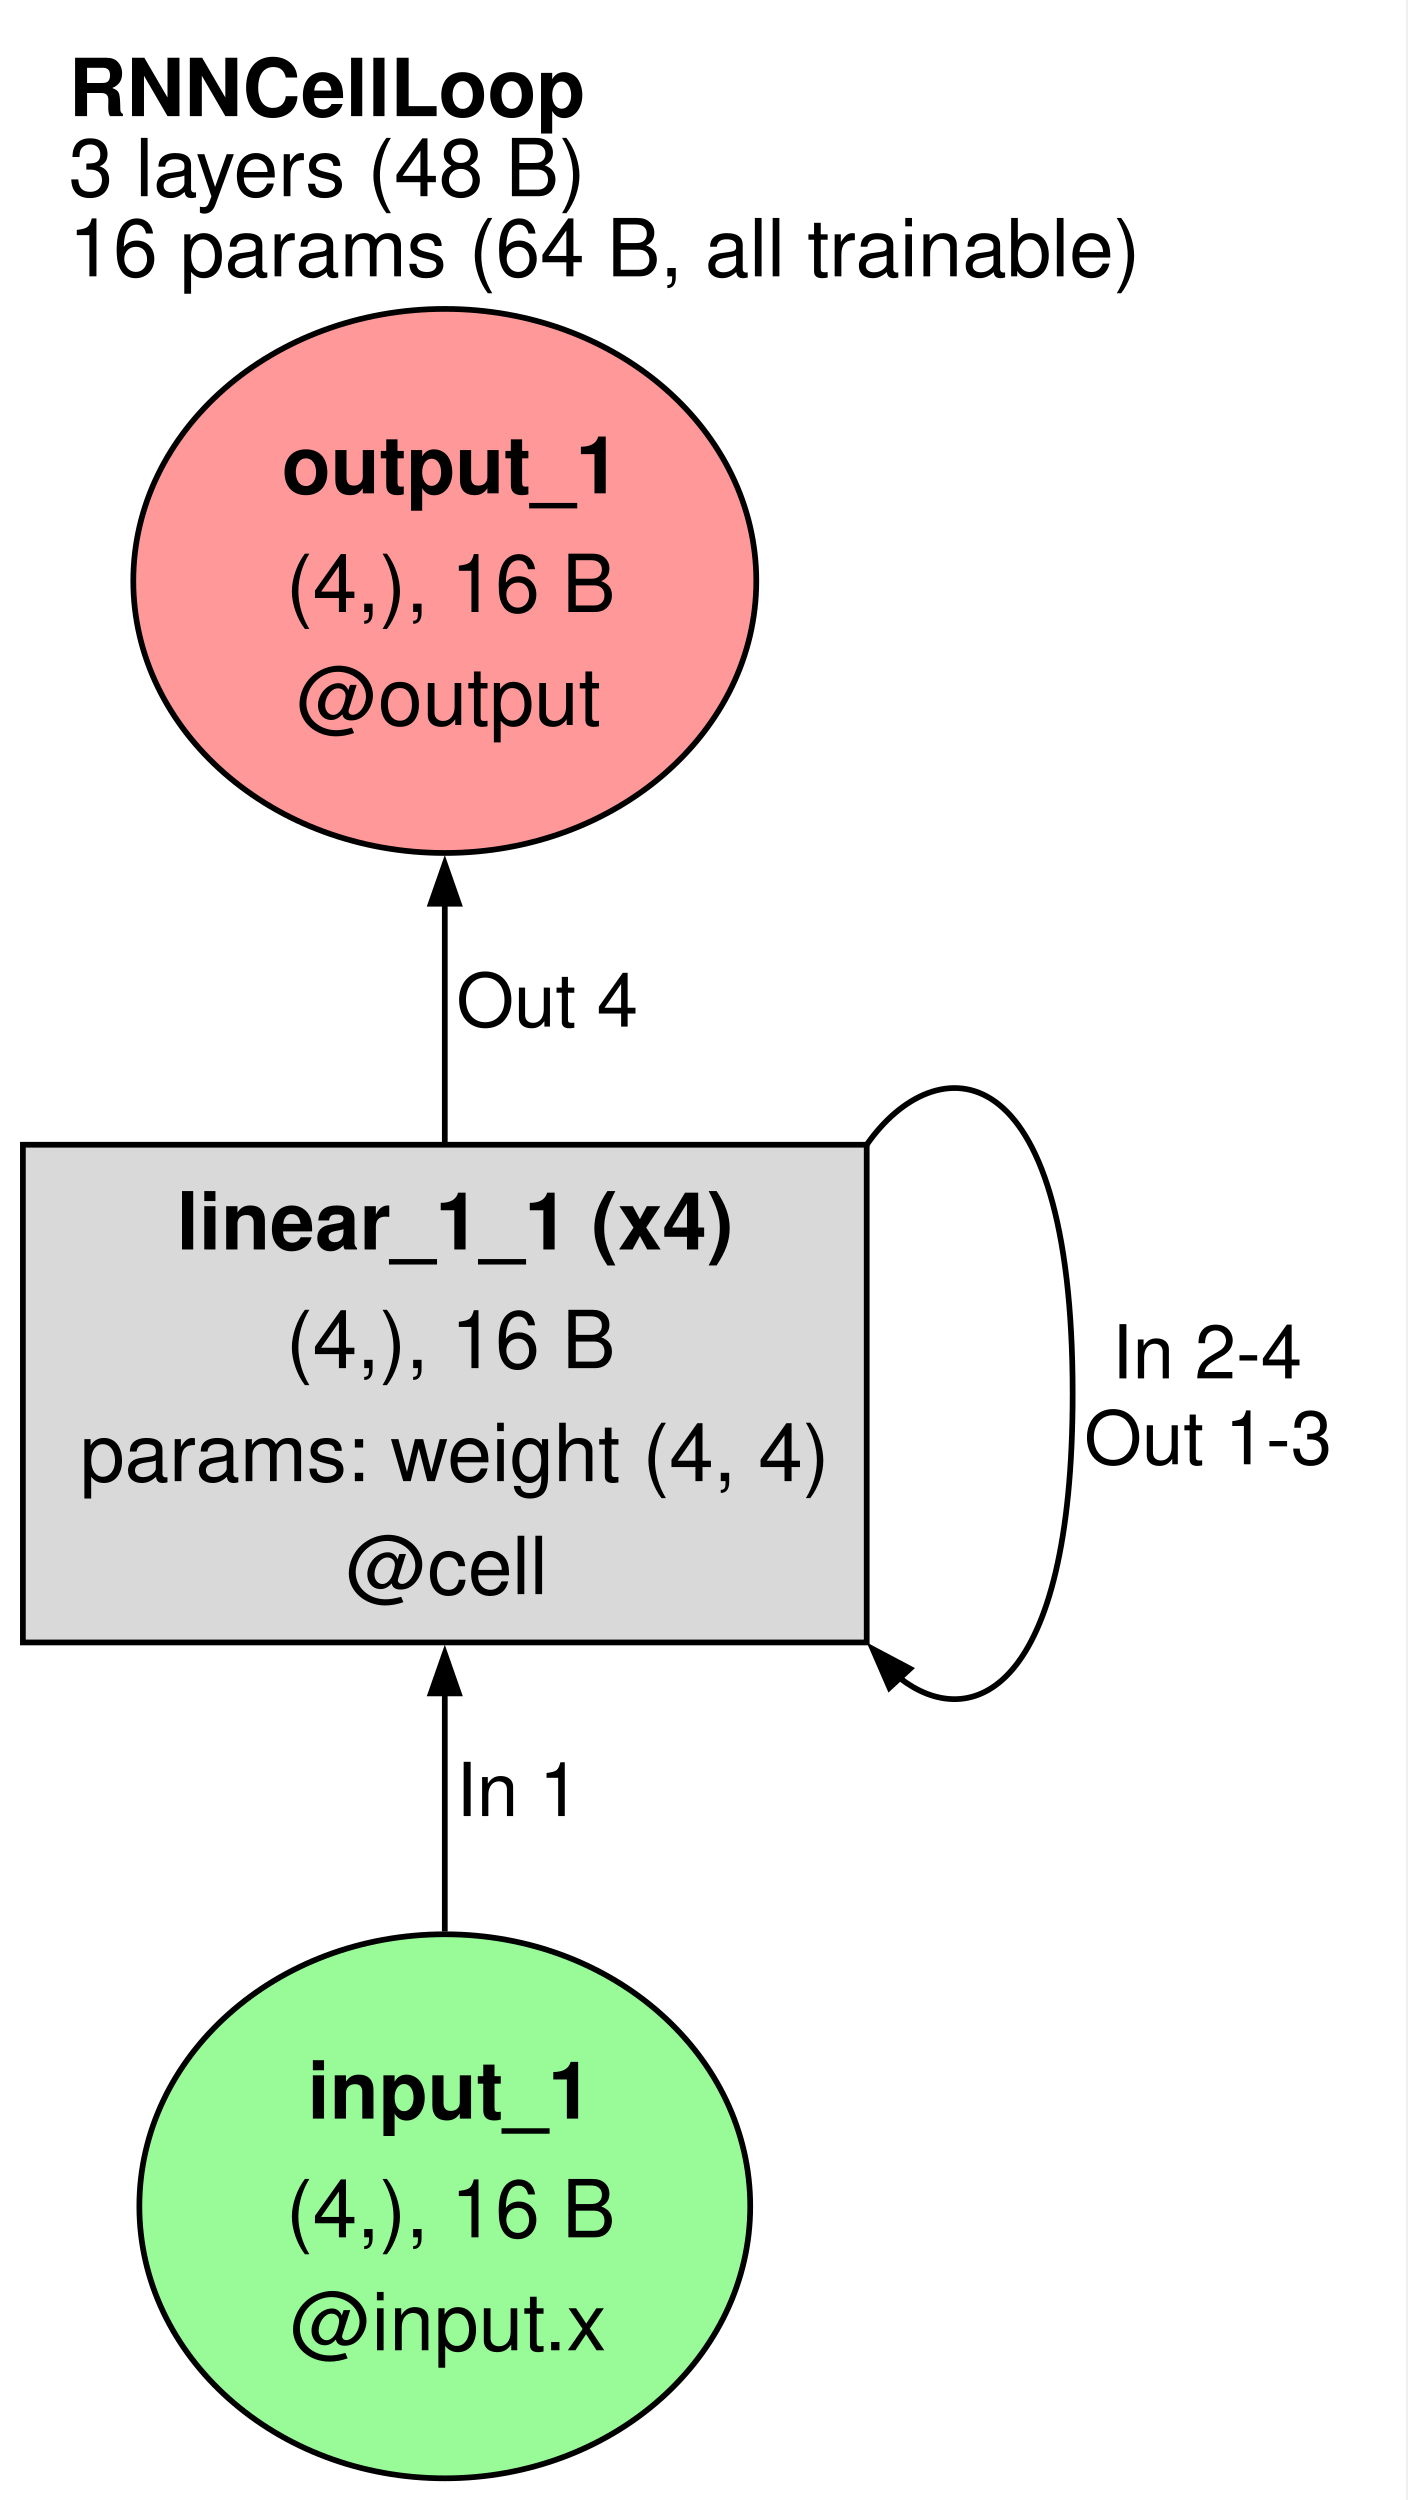
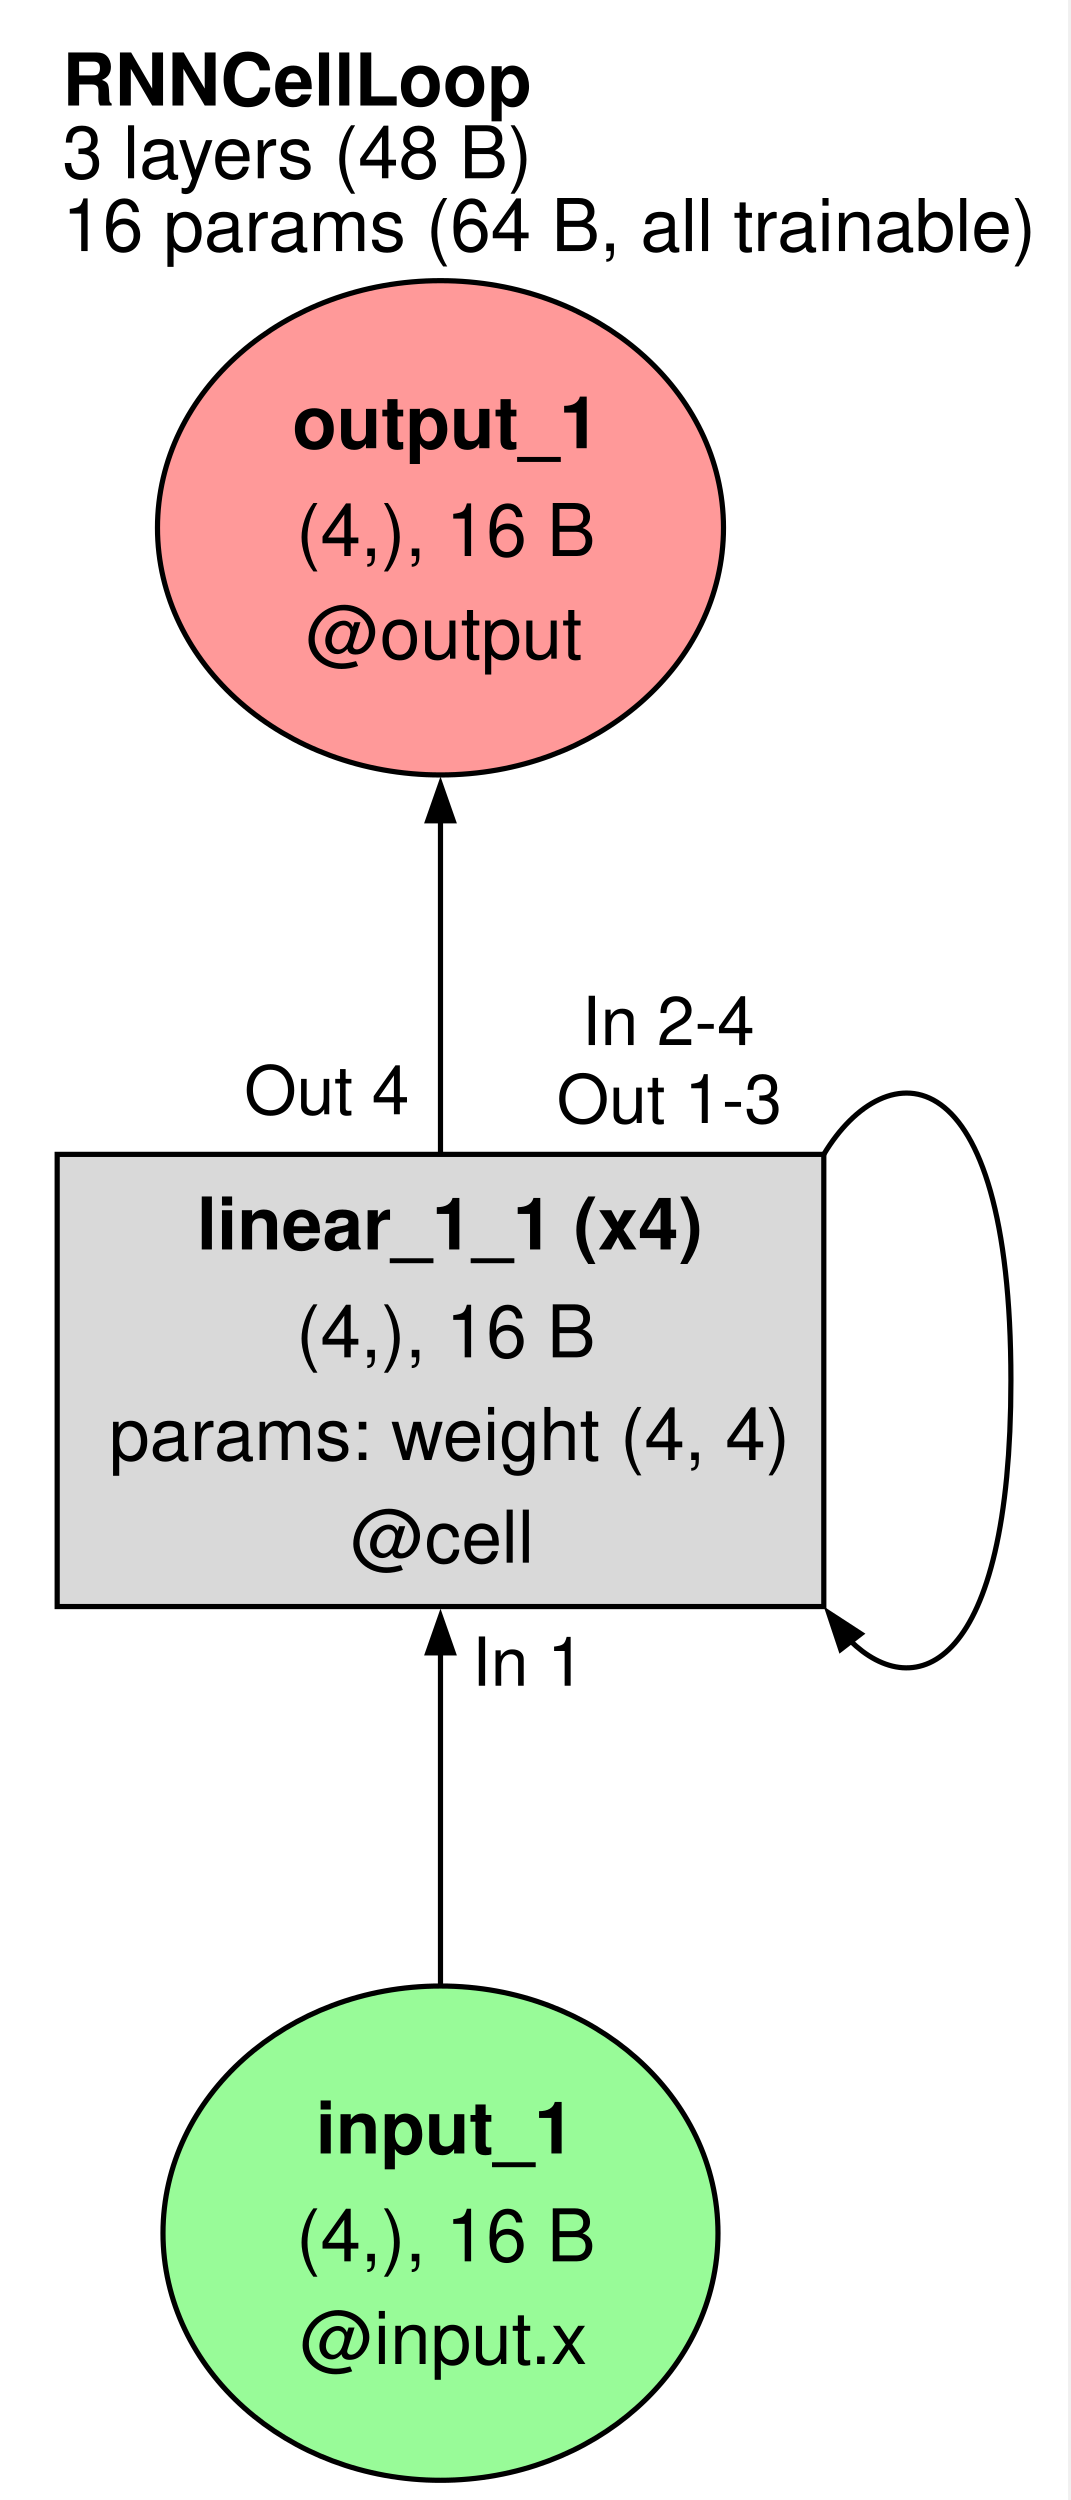
- <svg xmlns="http://www.w3.org/2000/svg" width="246pt" height="437pt" viewBox="0.00 0.00 246.00 437.00">
-   <g id="graph0" class="graph" transform="scale(1 1) rotate(0) translate(4 433.21)">
-     <polygon fill="white" stroke="none" points="-4,4 -4,-433.21 241.75,-433.21 241.75,4 -4,4" />
-     <text xml:space="preserve" text-anchor="start" x="8" y="-412.91" font-family="Helvetica,sans-Serif" font-weight="bold" font-size="14.00">RNNCellLoop</text>
-     <text xml:space="preserve" text-anchor="start" x="8" y="-398.91" font-family="Helvetica,sans-Serif" font-size="14.00">3 layers (48 B)</text>
-     <text xml:space="preserve" text-anchor="start" x="8" y="-384.91" font-family="Helvetica,sans-Serif" font-size="14.00">16 params (64 B, all trainable)</text>
+ <svg xmlns="http://www.w3.org/2000/svg" width="206pt" height="481pt" viewBox="0.00 0.00 206.00 481.00">
+   <g id="graph0" class="graph" transform="scale(1 1) rotate(0) translate(4 477.21)">
+     <polygon fill="white" stroke="none" points="-4,4 -4,-477.21 201.5,-477.21 201.5,4 -4,4" />
+     <text xml:space="preserve" text-anchor="start" x="8" y="-456.91" font-family="Helvetica,sans-Serif" font-weight="bold" font-size="14.00">RNNCellLoop</text>
+     <text xml:space="preserve" text-anchor="start" x="8" y="-442.91" font-family="Helvetica,sans-Serif" font-size="14.00">3 layers (48 B)</text>
+     <text xml:space="preserve" text-anchor="start" x="8" y="-428.91" font-family="Helvetica,sans-Serif" font-size="14.00">16 params (64 B, all trainable)</text>
    <g id="node1" class="node">
-       <ellipse fill="#98fb98" stroke="black" cx="73.75" cy="-47.55" rx="53.39" ry="47.55" />
-       <text xml:space="preserve" text-anchor="start" x="49.75" y="-62.88" font-family="Helvetica,sans-Serif" font-weight="bold" font-size="14.00">input_1</text>
-       <text xml:space="preserve" text-anchor="start" x="46" y="-42.13" font-family="Helvetica,sans-Serif" font-size="14.00">(4,), 16 B</text>
-       <text xml:space="preserve" text-anchor="start" x="46.75" y="-22.38" font-family="Helvetica,sans-Serif" font-size="14.00">@input.x</text>
+       <ellipse fill="#98fb98" stroke="black" cx="80.75" cy="-47.55" rx="53.39" ry="47.55" />
+       <text xml:space="preserve" text-anchor="start" x="56.75" y="-62.88" font-family="Helvetica,sans-Serif" font-weight="bold" font-size="14.00">input_1</text>
+       <text xml:space="preserve" text-anchor="start" x="53" y="-42.13" font-family="Helvetica,sans-Serif" font-size="14.00">(4,), 16 B</text>
+       <text xml:space="preserve" text-anchor="start" x="53.75" y="-22.38" font-family="Helvetica,sans-Serif" font-size="14.00">@input.x</text>
    </g>
    <g id="node2" class="node">
-       <polygon fill="#d9d9d9" stroke="black" points="147.5,-233.11 0,-233.11 0,-146.11 147.5,-146.11 147.5,-233.11" />
-       <text xml:space="preserve" text-anchor="start" x="26.88" y="-214.81" font-family="Helvetica,sans-Serif" font-weight="bold" font-size="14.00">linear_1_1 (x4)</text>
-       <text xml:space="preserve" text-anchor="start" x="46" y="-194.06" font-family="Helvetica,sans-Serif" font-size="14.00">(4,), 16 B</text>
-       <text xml:space="preserve" text-anchor="start" x="10" y="-174.31" font-family="Helvetica,sans-Serif" font-size="14.00">params: weight (4, 4)</text>
-       <text xml:space="preserve" text-anchor="start" x="56.5" y="-154.56" font-family="Helvetica,sans-Serif" font-size="14.00">@cell</text>
+       <polygon fill="#d9d9d9" stroke="black" points="154.5,-255.11 7,-255.11 7,-168.11 154.5,-168.11 154.5,-255.11" />
+       <text xml:space="preserve" text-anchor="start" x="33.88" y="-236.81" font-family="Helvetica,sans-Serif" font-weight="bold" font-size="14.00">linear_1_1 (x4)</text>
+       <text xml:space="preserve" text-anchor="start" x="53" y="-216.06" font-family="Helvetica,sans-Serif" font-size="14.00">(4,), 16 B</text>
+       <text xml:space="preserve" text-anchor="start" x="17" y="-196.31" font-family="Helvetica,sans-Serif" font-size="14.00">params: weight (4, 4)</text>
+       <text xml:space="preserve" text-anchor="start" x="63.5" y="-176.56" font-family="Helvetica,sans-Serif" font-size="14.00">@cell</text>
    </g>
    <g id="edge1" class="edge">
-       <path fill="none" stroke="black" d="M73.75,-95.58C73.75,-109 73.75,-123.7 73.75,-137.36" />
-       <polygon fill="black" stroke="black" points="71.3,-137.2 73.75,-144.2 76.2,-137.2 71.3,-137.2" />
-       <text xml:space="preserve" text-anchor="start" x="75.75" y="-115.76" font-family="Helvetica,sans-Serif" font-size="13.00">In 1</text>
+       <path fill="none" stroke="black" d="M80.75,-95.43C80.75,-115.47 80.75,-138.93 80.75,-159.43" />
+       <polygon fill="black" stroke="black" points="78.3,-159.2 80.75,-166.2 83.2,-159.2 78.3,-159.2" />
+       <text xml:space="preserve" text-anchor="start" x="86.82" y="-152.87" font-family="Helvetica,sans-Serif" font-size="13.00">In 1</text>
    </g>
    <g id="edge2" class="edge">
-       <path fill="none" stroke="black" d="M147.5,-233.11C159.5,-250.36 183.5,-250.36 183.5,-189.61 183.5,-137.4 165.78,-130.06 153.17,-139.97" />
-       <polygon fill="black" stroke="black" points="151.48,-138.19 148.53,-144.99 155.08,-141.52 151.48,-138.19" />
-       <text xml:space="preserve" text-anchor="start" x="190.38" y="-192.26" font-family="Helvetica,sans-Serif" font-size="13.00">In 2-4</text>
-       <text xml:space="preserve" text-anchor="start" x="185.5" y="-177.26" font-family="Helvetica,sans-Serif" font-size="13.00">Out 1-3</text>
+       <path fill="none" stroke="black" d="M154.5,-255.11C166.5,-275.11 190.5,-275.11 190.5,-211.61 190.5,-156.04 172.12,-149.1 159.49,-161.63" />
+       <polygon fill="black" stroke="black" points="157.76,-159.87 155.42,-166.91 161.64,-162.86 157.76,-159.87" />
+       <text xml:space="preserve" text-anchor="start" x="107.96" y="-276.14" font-family="Helvetica,sans-Serif" font-size="13.00">In 2-4</text>
+       <text xml:space="preserve" text-anchor="start" x="103.09" y="-261.14" font-family="Helvetica,sans-Serif" font-size="13.00">Out 1-3</text>
    </g>
    <g id="node3" class="node">
-       <ellipse fill="#ff9999" stroke="black" cx="73.75" cy="-331.66" rx="54.45" ry="47.55" />
-       <text xml:space="preserve" text-anchor="start" x="45.25" y="-346.98" font-family="Helvetica,sans-Serif" font-weight="bold" font-size="14.00">output_1</text>
-       <text xml:space="preserve" text-anchor="start" x="46" y="-326.23" font-family="Helvetica,sans-Serif" font-size="14.00">(4,), 16 B</text>
-       <text xml:space="preserve" text-anchor="start" x="47.88" y="-306.48" font-family="Helvetica,sans-Serif" font-size="14.00">@output</text>
+       <ellipse fill="#ff9999" stroke="black" cx="80.75" cy="-375.66" rx="54.45" ry="47.55" />
+       <text xml:space="preserve" text-anchor="start" x="52.25" y="-390.98" font-family="Helvetica,sans-Serif" font-weight="bold" font-size="14.00">output_1</text>
+       <text xml:space="preserve" text-anchor="start" x="53" y="-370.23" font-family="Helvetica,sans-Serif" font-size="14.00">(4,), 16 B</text>
+       <text xml:space="preserve" text-anchor="start" x="54.88" y="-350.48" font-family="Helvetica,sans-Serif" font-size="14.00">@output</text>
    </g>
    <g id="edge3" class="edge">
-       <path fill="none" stroke="black" d="M73.75,-233.39C73.75,-246.7 73.75,-261.57 73.75,-275.6" />
-       <polygon fill="black" stroke="black" points="71.3,-275.24 73.75,-282.24 76.2,-275.24 71.3,-275.24" />
-       <text xml:space="preserve" text-anchor="start" x="75.75" y="-253.76" font-family="Helvetica,sans-Serif" font-size="13.00">Out 4</text>
+       <path fill="none" stroke="black" d="M80.75,-255.18C80.75,-274.8 80.75,-298.33 80.75,-319.3" />
+       <polygon fill="black" stroke="black" points="78.3,-319.29 80.75,-326.29 83.2,-319.29 78.3,-319.29" />
+       <text xml:space="preserve" text-anchor="start" x="42.97" y="-262.83" font-family="Helvetica,sans-Serif" font-size="13.00">Out 4</text>
    </g>
  </g>
</svg>
